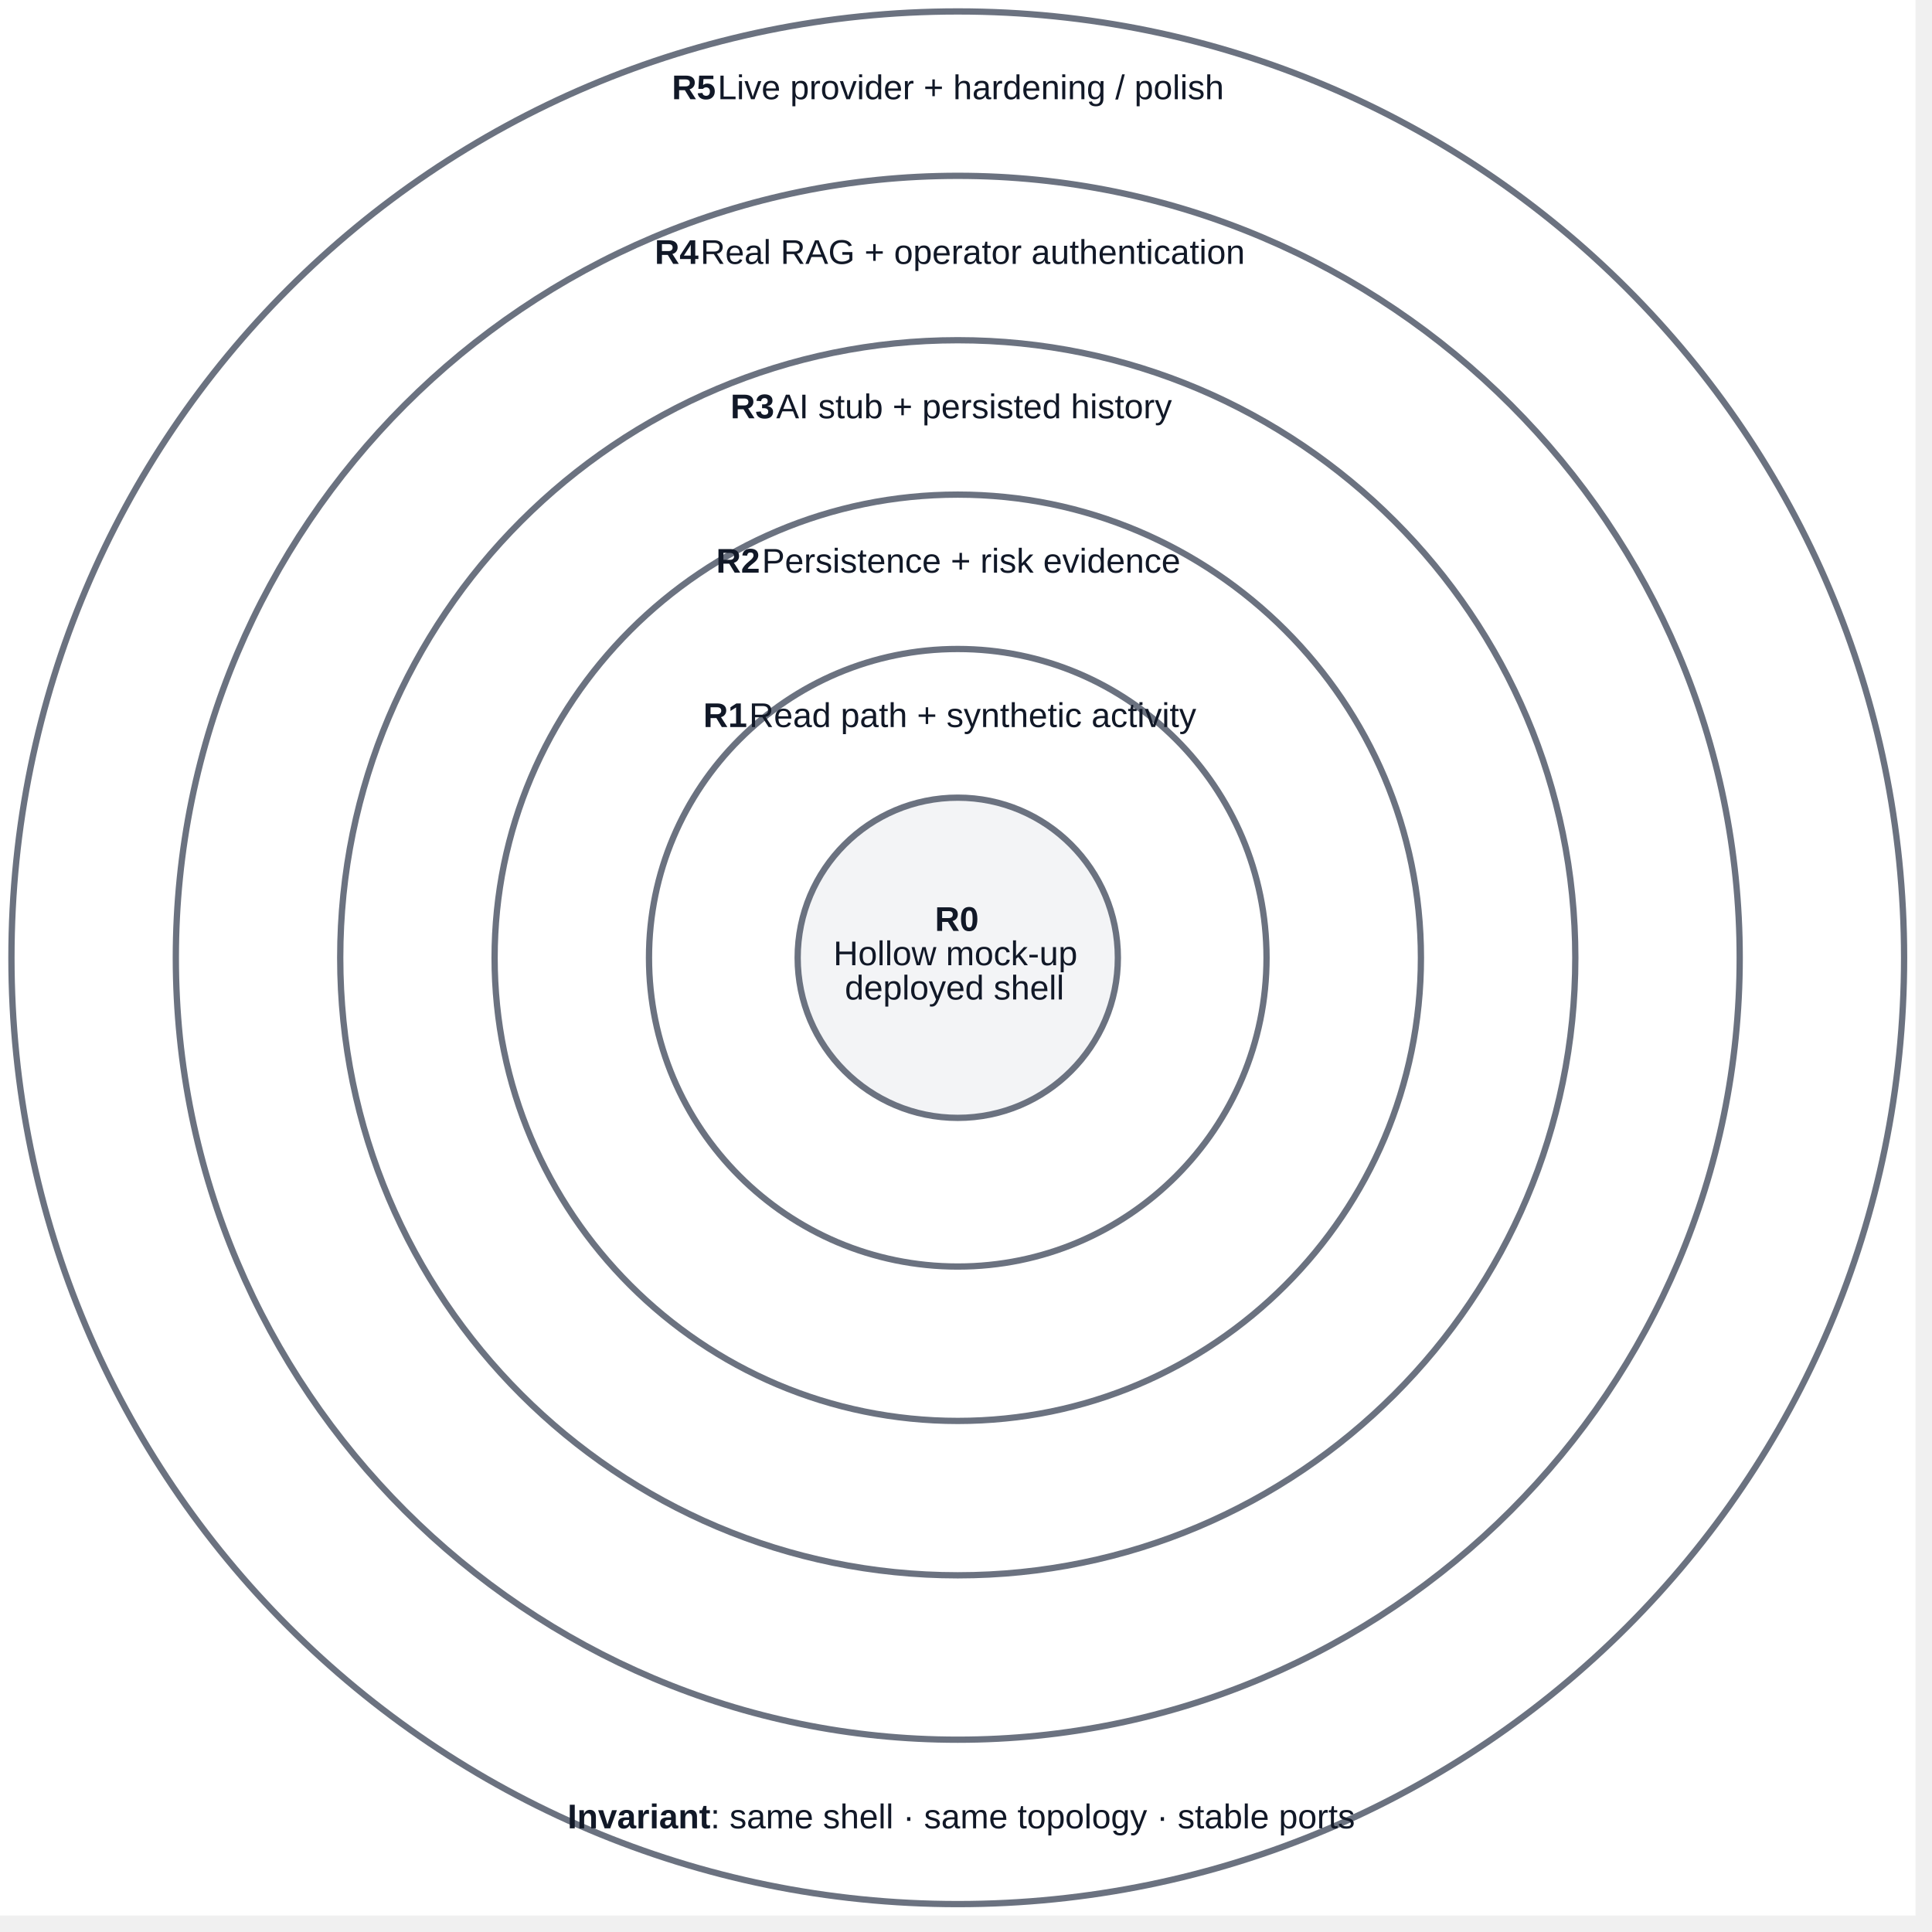
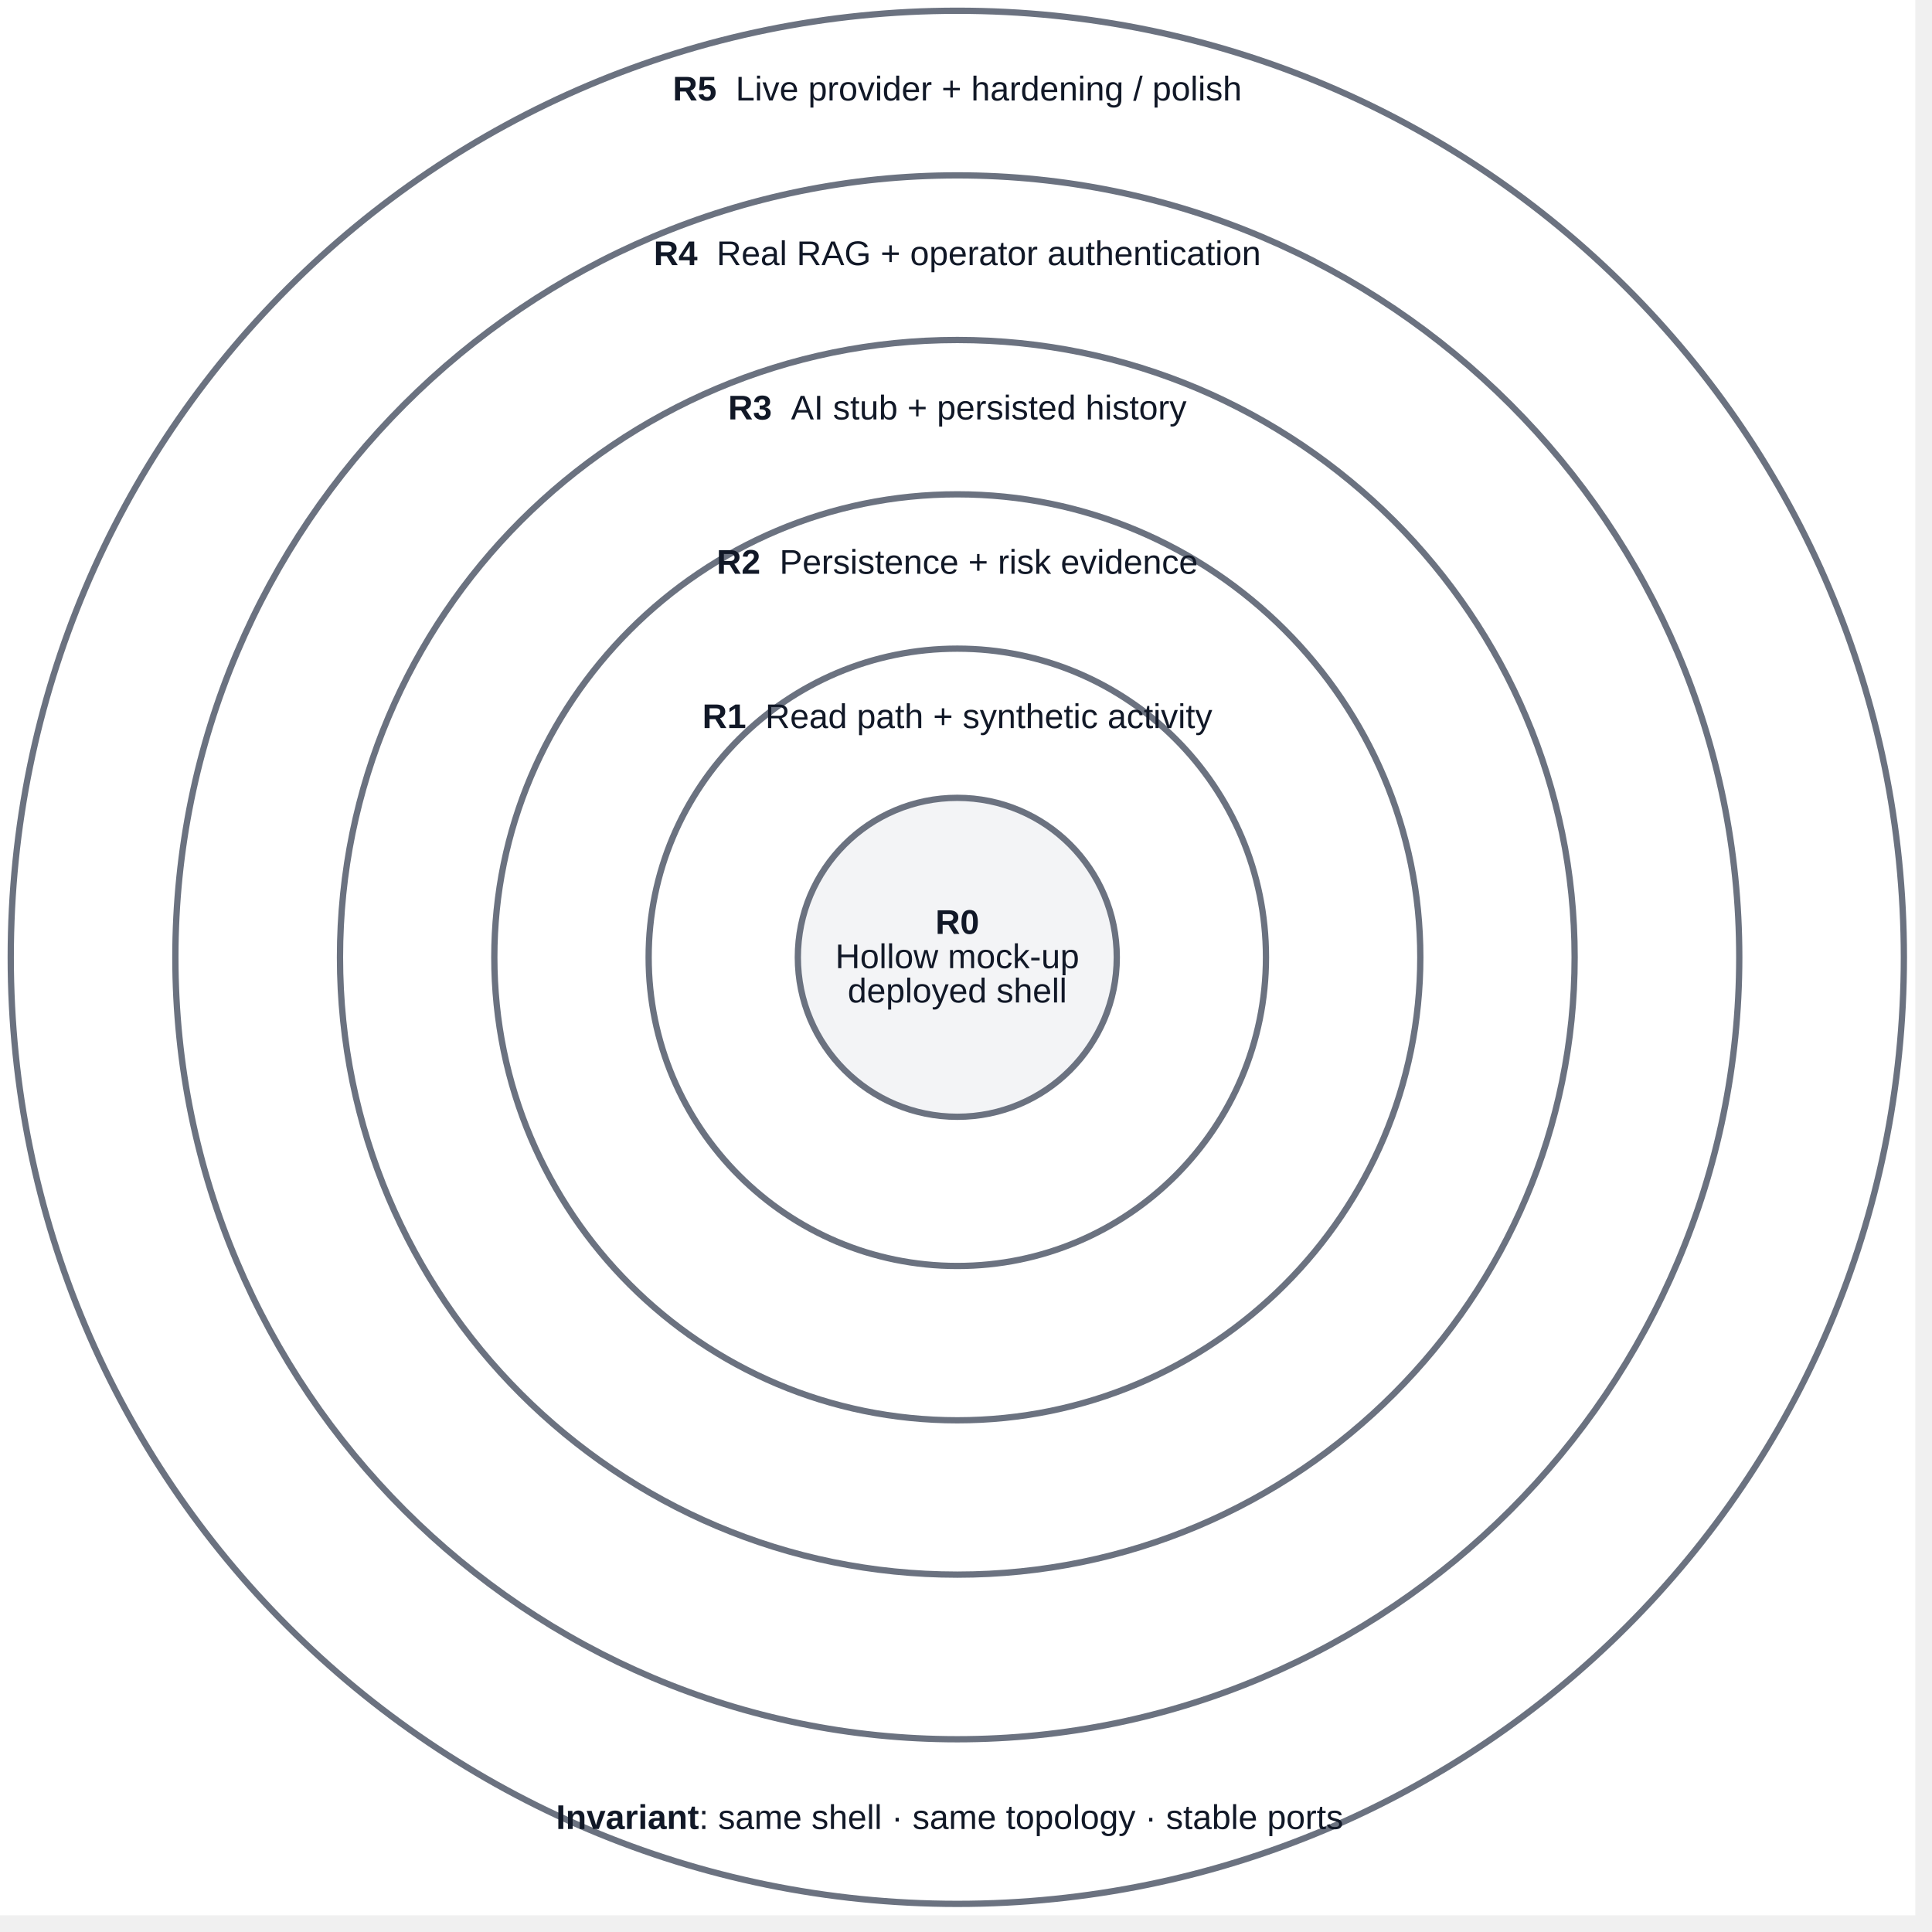
- <svg xmlns="http://www.w3.org/2000/svg" width="682pt" height="682pt" viewBox="5.76 5.76 675.76 675.76">
-   <g id="graph0" class="graph" transform="scale(1 1) rotate(0) translate(9.76 671.76)">
-     <polygon fill="#ffffff" stroke="transparent" points="-4,4 -4,-666 666,-666 666,4 -4,4" />
+ <svg xmlns="http://www.w3.org/2000/svg" width="682pt" height="682pt" viewBox="6.00 6.00 676.00 676.00">
+   <g id="graph0" class="graph" transform="scale(1 1) rotate(0) translate(9.76 672.16)">
+     <polygon fill="#ffffff" stroke="none" points="-4,4 -4,-666.4 666.4,-666.4 666.4,4 -4,4" />
    <g id="node1" class="node">
-       <ellipse fill="none" stroke="#6b7280" stroke-width="2.2" cx="331" cy="-331" rx="331" ry="331" />
+       <ellipse fill="none" stroke="#6b7280" stroke-width="2.2" cx="331.2" cy="-331.2" rx="331.2" ry="331.2" />
    </g>
    <g id="node2" class="node">
-       <ellipse fill="none" stroke="#6b7280" stroke-width="2.2" cx="331" cy="-331" rx="273.5" ry="273.5" />
+       <ellipse fill="none" stroke="#6b7280" stroke-width="2.2" cx="331.2" cy="-331.2" rx="273.6" ry="273.6" />
    </g>
    <g id="node3" class="node">
-       <ellipse fill="none" stroke="#6b7280" stroke-width="2.2" cx="331" cy="-331" rx="216" ry="216" />
+       <ellipse fill="none" stroke="#6b7280" stroke-width="2.2" cx="331.2" cy="-331.2" rx="216" ry="216" />
    </g>
    <g id="node4" class="node">
-       <ellipse fill="none" stroke="#6b7280" stroke-width="2.2" cx="331" cy="-331" rx="162" ry="162" />
+       <ellipse fill="none" stroke="#6b7280" stroke-width="2.2" cx="331.2" cy="-331.2" rx="162" ry="162" />
    </g>
    <g id="node5" class="node">
-       <ellipse fill="none" stroke="#6b7280" stroke-width="2.2" cx="331" cy="-331" rx="108" ry="108" />
+       <ellipse fill="none" stroke="#6b7280" stroke-width="2.2" cx="331.2" cy="-331.2" rx="108" ry="108" />
    </g>
    <g id="node6" class="node">
-       <ellipse fill="#f3f4f6" stroke="#6b7280" stroke-width="2.2" cx="331" cy="-331" rx="56" ry="56" />
+       <ellipse fill="#f3f4f6" stroke="#6b7280" stroke-width="2.2" cx="331.2" cy="-331.2" rx="55.8" ry="55.8" />
    </g>
    <g id="node7" class="node">
-       <text text-anchor="start" x="323" y="-340.4" font-family="Arial" font-weight="bold" font-size="12.00" fill="#111827">R0</text>
-       <text text-anchor="start" x="287.5" y="-328.4" font-family="Arial" font-size="12.00" fill="#111827">Hollow mock-up</text>
-       <text text-anchor="start" x="291.5" y="-316.4" font-family="Arial" font-size="12.00" fill="#111827">deployed shell</text>
+       <text xml:space="preserve" text-anchor="start" x="323.53" y="-339.4" font-family="Arial" font-weight="bold" font-size="12.00" fill="#111827">R0</text>
+       <text xml:space="preserve" text-anchor="start" x="288.52" y="-327.4" font-family="Arial" font-size="12.00" fill="#111827">Hollow mock-up</text>
+       <text xml:space="preserve" text-anchor="start" x="292.84" y="-315.4" font-family="Arial" font-size="12.00" fill="#111827">deployed shell</text>
    </g>
    <g id="node8" class="node">
-       <text text-anchor="start" x="242" y="-411.7" font-family="Arial" font-weight="bold" font-size="12.00" fill="#111827">R1</text>
-       <text text-anchor="start" x="258" y="-411.7" font-family="Arial" font-size="12.00" fill="#111827">  Read path + synthetic activity</text>
+       <text xml:space="preserve" text-anchor="start" x="241.99" y="-411.4" font-family="Arial" font-weight="bold" font-size="12.00" fill="#111827">R1</text>
+       <text xml:space="preserve" text-anchor="start" x="257.33" y="-411.4" font-family="Arial" font-size="12.00" fill="#111827">  Read path + synthetic activity</text>
    </g>
    <g id="node9" class="node">
-       <text text-anchor="start" x="246.5" y="-465.7" font-family="Arial" font-weight="bold" font-size="12.00" fill="#111827">R2</text>
-       <text text-anchor="start" x="262.5" y="-465.7" font-family="Arial" font-size="12.00" fill="#111827">  Persistence + risk evidence</text>
+       <text xml:space="preserve" text-anchor="start" x="246.99" y="-465.4" font-family="Arial" font-weight="bold" font-size="12.00" fill="#111827">R2</text>
+       <text xml:space="preserve" text-anchor="start" x="262.33" y="-465.4" font-family="Arial" font-size="12.00" fill="#111827">  Persistence + risk evidence</text>
    </g>
    <g id="node10" class="node">
-       <text text-anchor="start" x="251.5" y="-519.7" font-family="Arial" font-weight="bold" font-size="12.00" fill="#111827">R3</text>
-       <text text-anchor="start" x="267.5" y="-519.7" font-family="Arial" font-size="12.00" fill="#111827">  AI stub + persisted history</text>
+       <text xml:space="preserve" text-anchor="start" x="251" y="-519.4" font-family="Arial" font-weight="bold" font-size="12.00" fill="#111827">R3</text>
+       <text xml:space="preserve" text-anchor="start" x="266.34" y="-519.4" font-family="Arial" font-size="12.00" fill="#111827">  AI stub + persisted history</text>
    </g>
    <g id="node11" class="node">
-       <text text-anchor="start" x="225" y="-573.7" font-family="Arial" font-weight="bold" font-size="12.00" fill="#111827">R4</text>
-       <text text-anchor="start" x="241" y="-573.7" font-family="Arial" font-size="12.00" fill="#111827">  Real RAG + operator authentication</text>
+       <text xml:space="preserve" text-anchor="start" x="224.97" y="-573.4" font-family="Arial" font-weight="bold" font-size="12.00" fill="#111827">R4</text>
+       <text xml:space="preserve" text-anchor="start" x="240.31" y="-573.4" font-family="Arial" font-size="12.00" fill="#111827">  Real RAG + operator authentication</text>
    </g>
    <g id="node12" class="node">
-       <text text-anchor="start" x="231" y="-631.3" font-family="Arial" font-weight="bold" font-size="12.00" fill="#111827">R5</text>
-       <text text-anchor="start" x="247" y="-631.3" font-family="Arial" font-size="12.00" fill="#111827">  Live provider + hardening / polish</text>
+       <text xml:space="preserve" text-anchor="start" x="231.64" y="-631" font-family="Arial" font-weight="bold" font-size="12.00" fill="#111827">R5</text>
+       <text xml:space="preserve" text-anchor="start" x="246.98" y="-631" font-family="Arial" font-size="12.00" fill="#111827">  Live provider + hardening / polish</text>
    </g>
    <g id="node13" class="node">
-       <text text-anchor="start" x="194.5" y="-26.5" font-family="Arial" font-weight="bold" font-size="12.00" fill="#111827">Invariant</text>
-       <text text-anchor="start" x="244.5" y="-26.5" font-family="Arial" font-size="12.00" fill="#111827">: same shell · same topology · stable ports</text>
+       <text xml:space="preserve" text-anchor="start" x="190.8" y="-26.2" font-family="Arial" font-weight="bold" font-size="12.00" fill="#111827">Invariant</text>
+       <text xml:space="preserve" text-anchor="start" x="240.82" y="-26.2" font-family="Arial" font-size="12.00" fill="#111827">: same shell · same topology · stable ports</text>
    </g>
  </g>
</svg>
